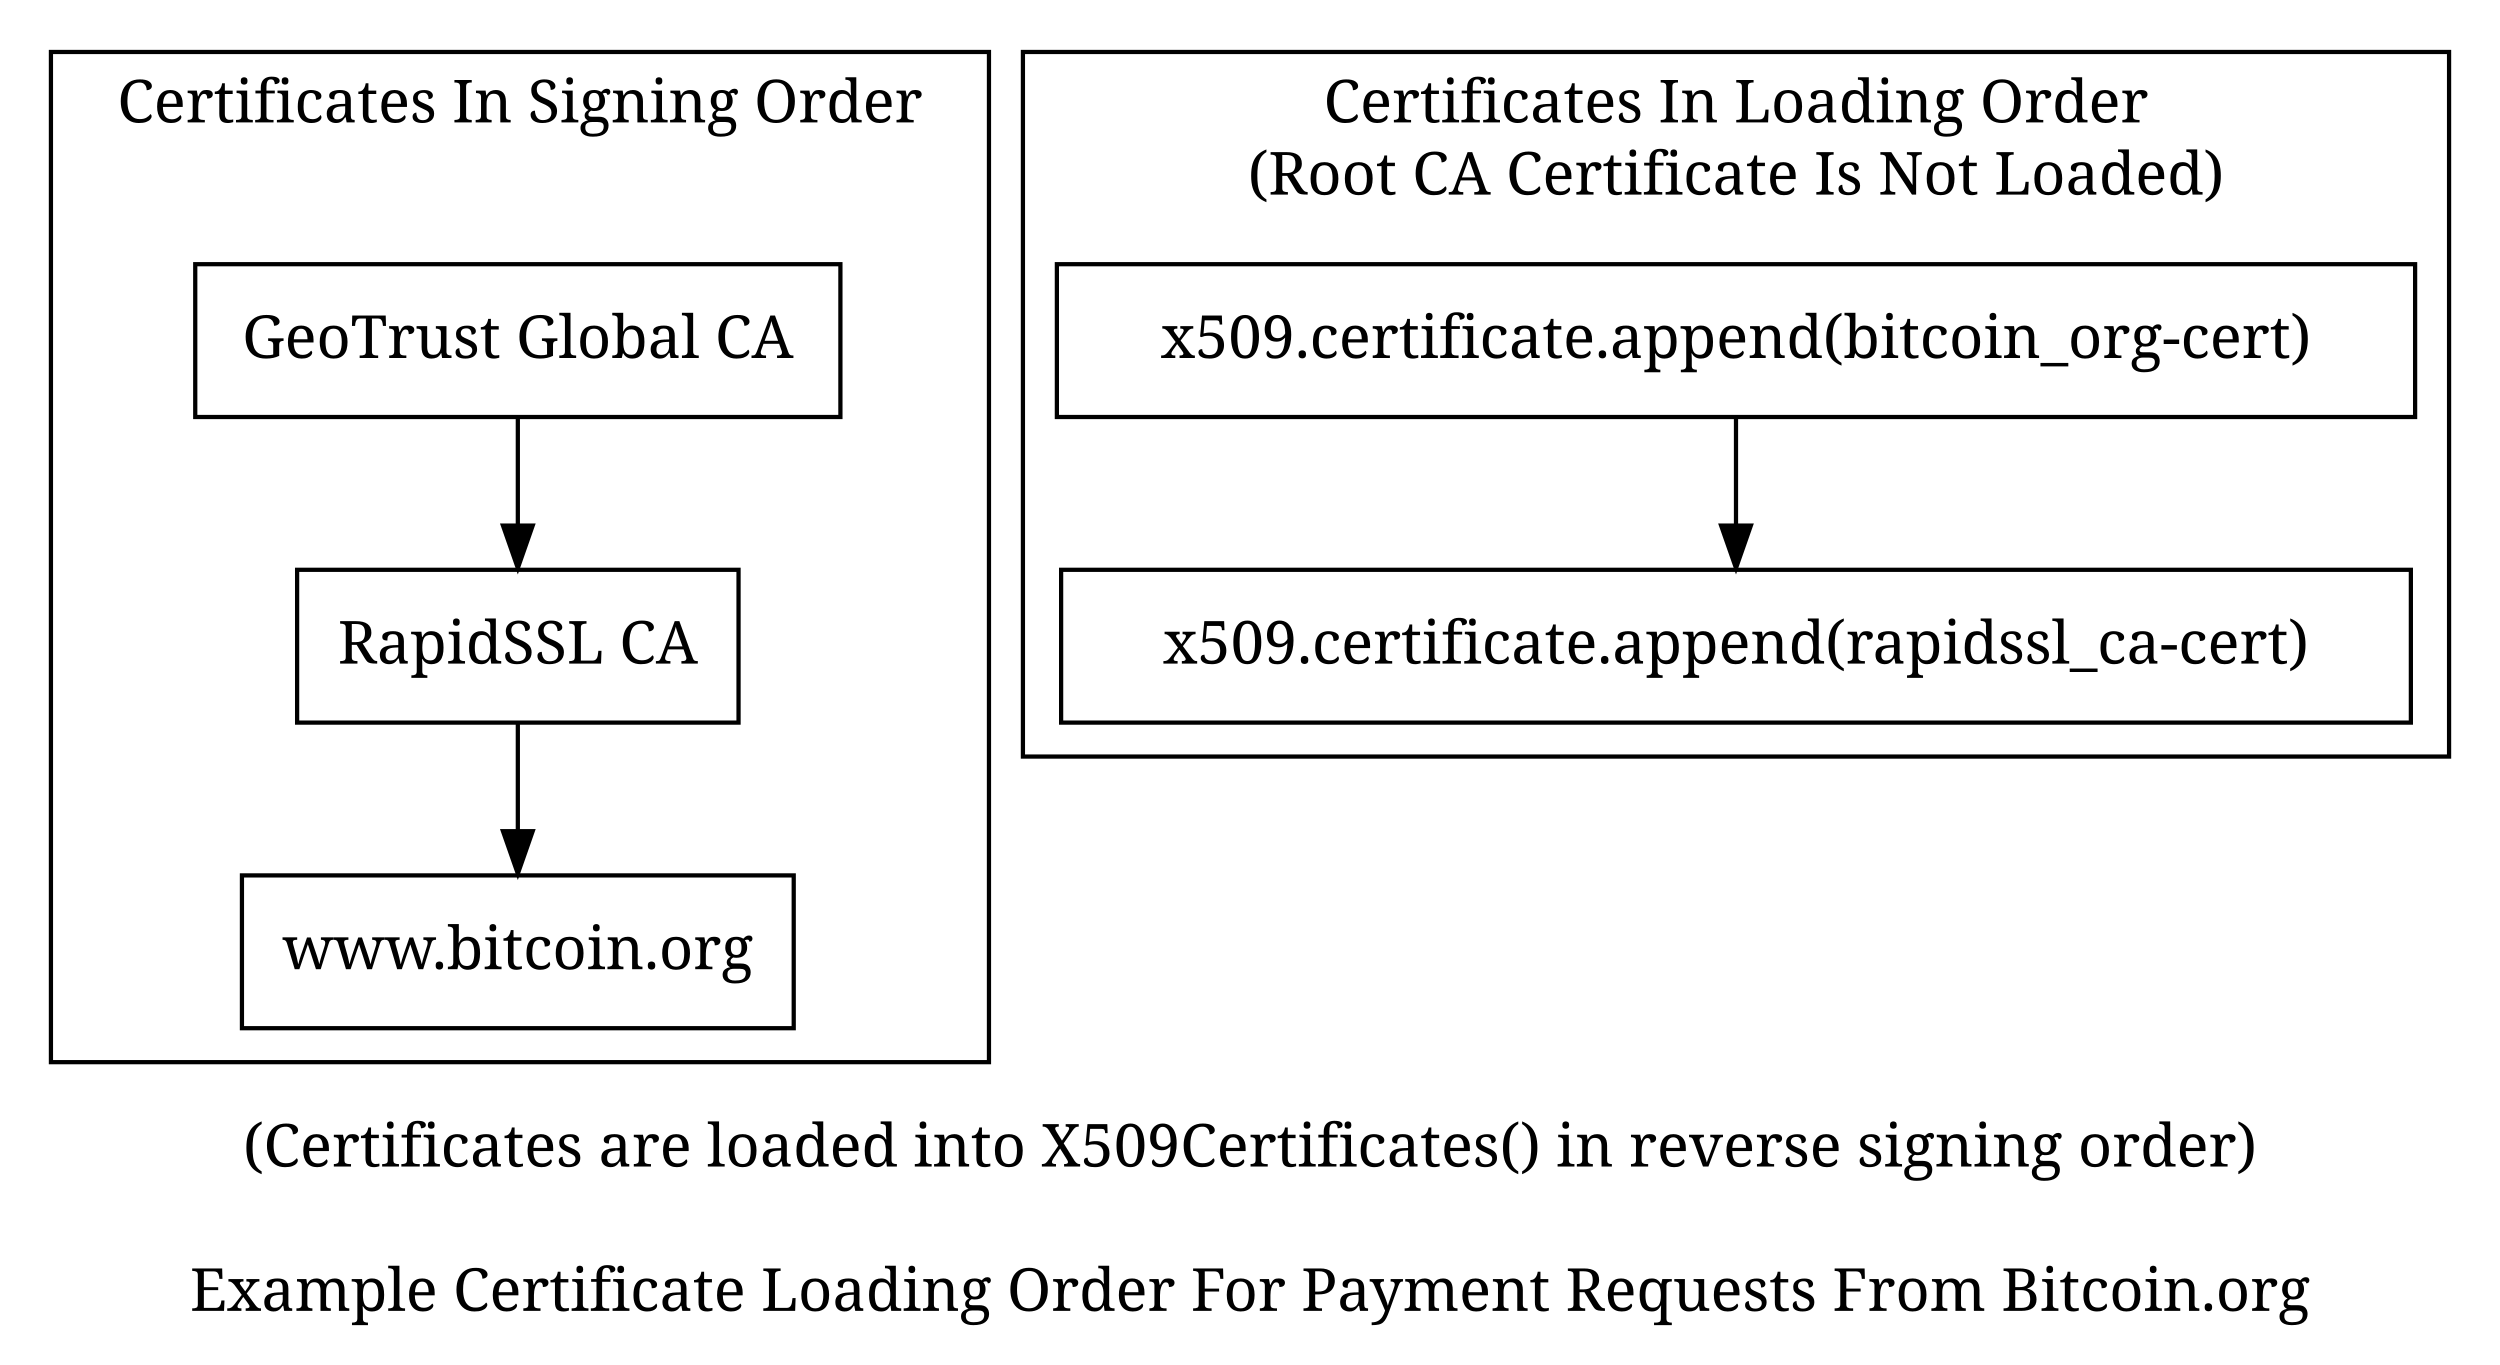
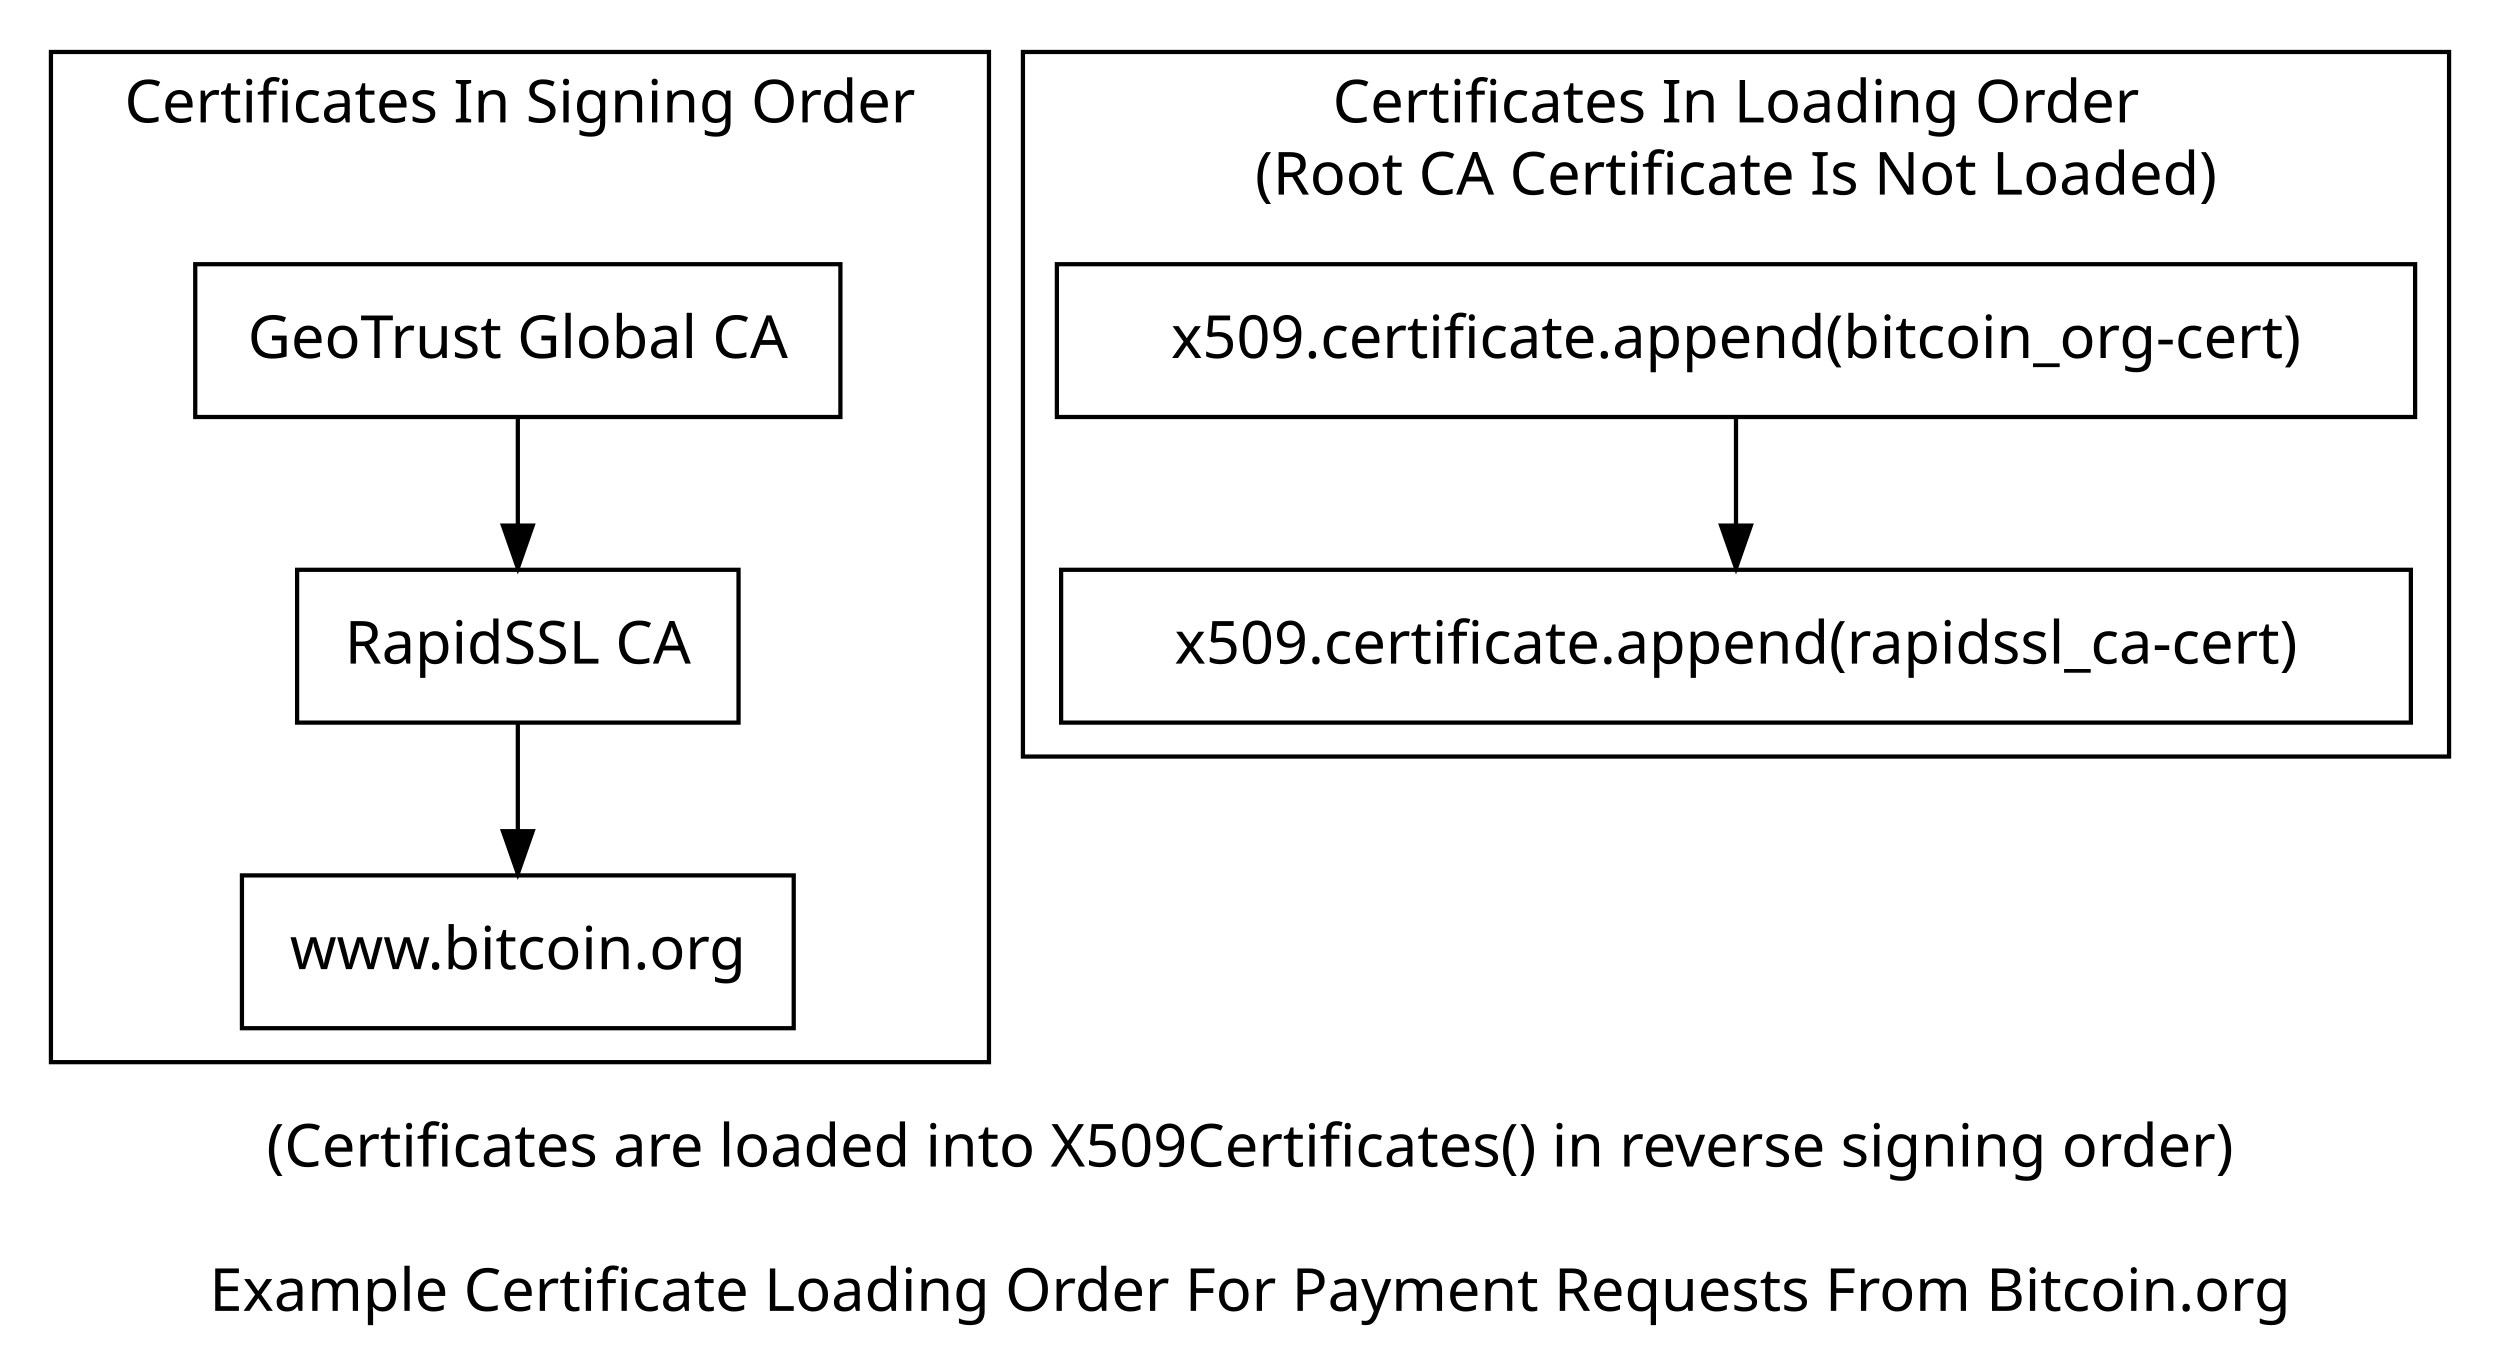
<svg xmlns="http://www.w3.org/2000/svg" width="480pt" height="262pt" viewBox="0.00 0.00 480.00 261.60">
  <g id="graph1" class="graph" transform="scale(0.814941 0.814941) rotate(0) translate(4 317)">
    <polygon fill="white" stroke="white" points="-4,5 -4,-317 586,-317 586,5 -4,5" />
-     <text text-anchor="middle" x="290.5" y="-42.4" font-family="Times Roman,serif" font-size="14.00">(Certificates are loaded into X509Certificates() in reverse signing order)</text>
-     <text text-anchor="middle" x="290.5" y="-25.4" font-family="Times Roman,serif" font-size="14.00"> </text>
-     <text text-anchor="middle" x="290.5" y="-8.4" font-family="Times Roman,serif" font-size="14.00">Example Certificate Loading Order For Payment Requests From Bitcoin.org</text>
+     <text text-anchor="middle" x="290.5" y="-42.4" font-family="Sans" font-size="14.00">(Certificates are loaded into X509Certificates() in reverse signing order)</text>
+     <text text-anchor="middle" x="290.5" y="-25.4" font-family="Sans" font-size="14.00"> </text>
+     <text text-anchor="middle" x="290.5" y="-8.4" font-family="Sans" font-size="14.00">Example Certificate Loading Order For Payment Requests From Bitcoin.org</text>
    <g id="graph2" class="cluster">
      <polygon fill="none" stroke="black" points="8,-67 8,-305 229,-305 229,-67 8,-67" />
-       <text text-anchor="middle" x="118.5" y="-288.4" font-family="Times Roman,serif" font-size="14.00"> Certificates In Signing Order </text>
-       <text text-anchor="middle" x="118.5" y="-271.4" font-family="Times Roman,serif" font-size="14.00"> </text>
+       <text text-anchor="middle" x="118.5" y="-288.4" font-family="Sans" font-size="14.00"> Certificates In Signing Order </text>
+       <text text-anchor="middle" x="118.5" y="-271.4" font-family="Sans" font-size="14.00"> </text>
    </g>
    <g id="graph3" class="cluster">
      <polygon fill="none" stroke="black" points="237,-139 237,-305 573,-305 573,-139 237,-139" />
-       <text text-anchor="middle" x="405" y="-288.4" font-family="Times Roman,serif" font-size="14.00">Certificates In Loading Order</text>
-       <text text-anchor="middle" x="405" y="-271.4" font-family="Times Roman,serif" font-size="14.00">(Root CA Certificate Is Not Loaded)</text>
+       <text text-anchor="middle" x="405" y="-288.4" font-family="Sans" font-size="14.00">Certificates In Loading Order</text>
+       <text text-anchor="middle" x="405" y="-271.4" font-family="Sans" font-size="14.00">(Root CA Certificate Is Not Loaded)</text>
    </g>
    <g id="node2" class="node">
      <polygon fill="none" stroke="black" points="183,-111 53,-111 53,-75 183,-75 183,-111" />
-       <text text-anchor="middle" x="118" y="-88.9" font-family="Times Roman,serif" font-size="14.00">www.bitcoin.org</text>
+       <text text-anchor="middle" x="118" y="-88.9" font-family="Sans" font-size="14.00">www.bitcoin.org</text>
    </g>
    <g id="node3" class="node">
      <polygon fill="none" stroke="black" points="170,-183 66,-183 66,-147 170,-147 170,-183" />
-       <text text-anchor="middle" x="118" y="-160.9" font-family="Times Roman,serif" font-size="14.00">RapidSSL CA</text>
+       <text text-anchor="middle" x="118" y="-160.9" font-family="Sans" font-size="14.00">RapidSSL CA</text>
    </g>
    <g id="edge4" class="edge">
      <path fill="none" stroke="black" d="M118,-146.831C118,-139.131 118,-129.974 118,-121.417" />
      <polygon fill="black" stroke="black" points="121.5,-121.413 118,-111.413 114.5,-121.413 121.5,-121.413" />
    </g>
    <g id="node4" class="node">
      <polygon fill="none" stroke="black" points="194,-255 42,-255 42,-219 194,-219 194,-255" />
-       <text text-anchor="middle" x="118" y="-232.9" font-family="Times Roman,serif" font-size="14.00">GeoTrust Global CA</text>
+       <text text-anchor="middle" x="118" y="-232.9" font-family="Sans" font-size="14.00">GeoTrust Global CA</text>
    </g>
    <g id="edge3" class="edge">
      <path fill="none" stroke="black" d="M118,-218.831C118,-211.131 118,-201.974 118,-193.417" />
      <polygon fill="black" stroke="black" points="121.5,-193.413 118,-183.413 114.5,-193.413 121.5,-193.413" />
    </g>
    <g id="node7" class="node">
      <polygon fill="none" stroke="black" points="565,-255 245,-255 245,-219 565,-219 565,-255" />
-       <text text-anchor="middle" x="405" y="-232.9" font-family="Times Roman,serif" font-size="14.00">    x509.certificate.append(bitcoin_org-cert) </text>
+       <text text-anchor="middle" x="405" y="-232.9" font-family="Sans" font-size="14.00">    x509.certificate.append(bitcoin_org-cert) </text>
    </g>
    <g id="node8" class="node">
      <polygon fill="none" stroke="black" points="564,-183 246,-183 246,-147 564,-147 564,-183" />
-       <text text-anchor="middle" x="405" y="-160.9" font-family="Times Roman,serif" font-size="14.00">    x509.certificate.append(rapidssl_ca-cert) </text>
+       <text text-anchor="middle" x="405" y="-160.9" font-family="Sans" font-size="14.00">    x509.certificate.append(rapidssl_ca-cert) </text>
    </g>
    <g id="edge7" class="edge">
      <path fill="none" stroke="black" d="M405,-218.831C405,-211.131 405,-201.974 405,-193.417" />
      <polygon fill="black" stroke="black" points="408.5,-193.413 405,-183.413 401.5,-193.413 408.5,-193.413" />
    </g>
  </g>
</svg>
